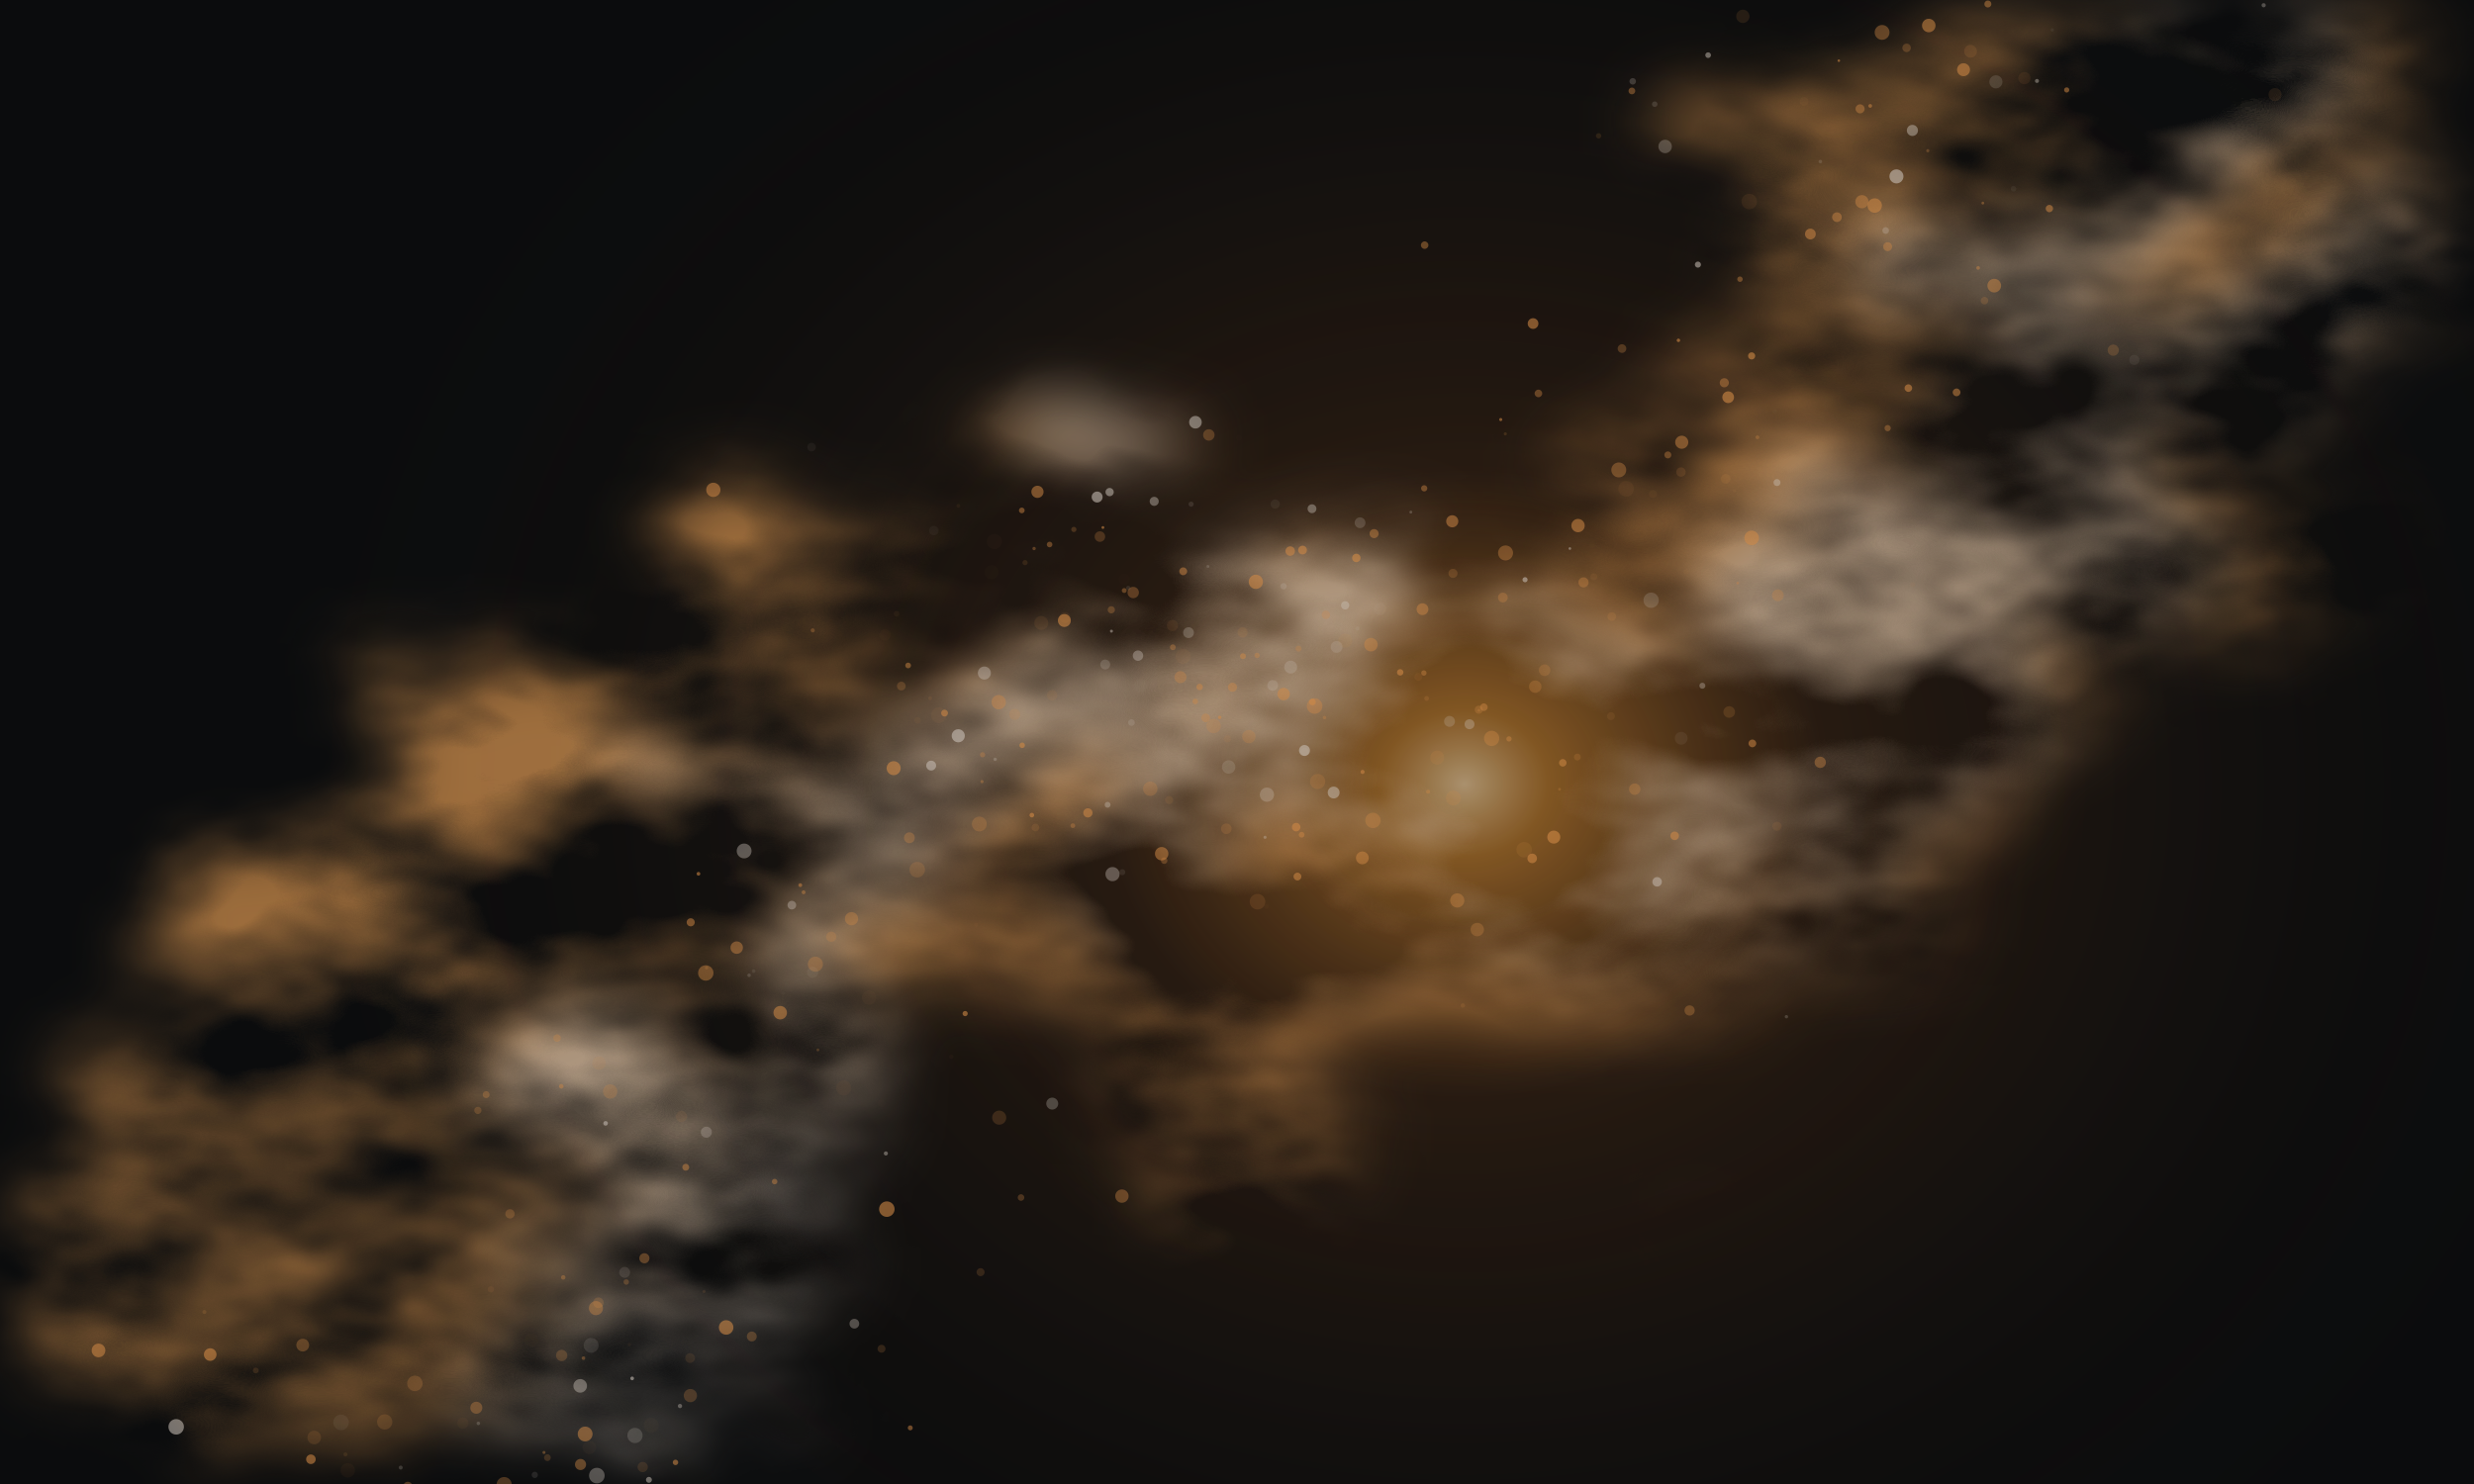
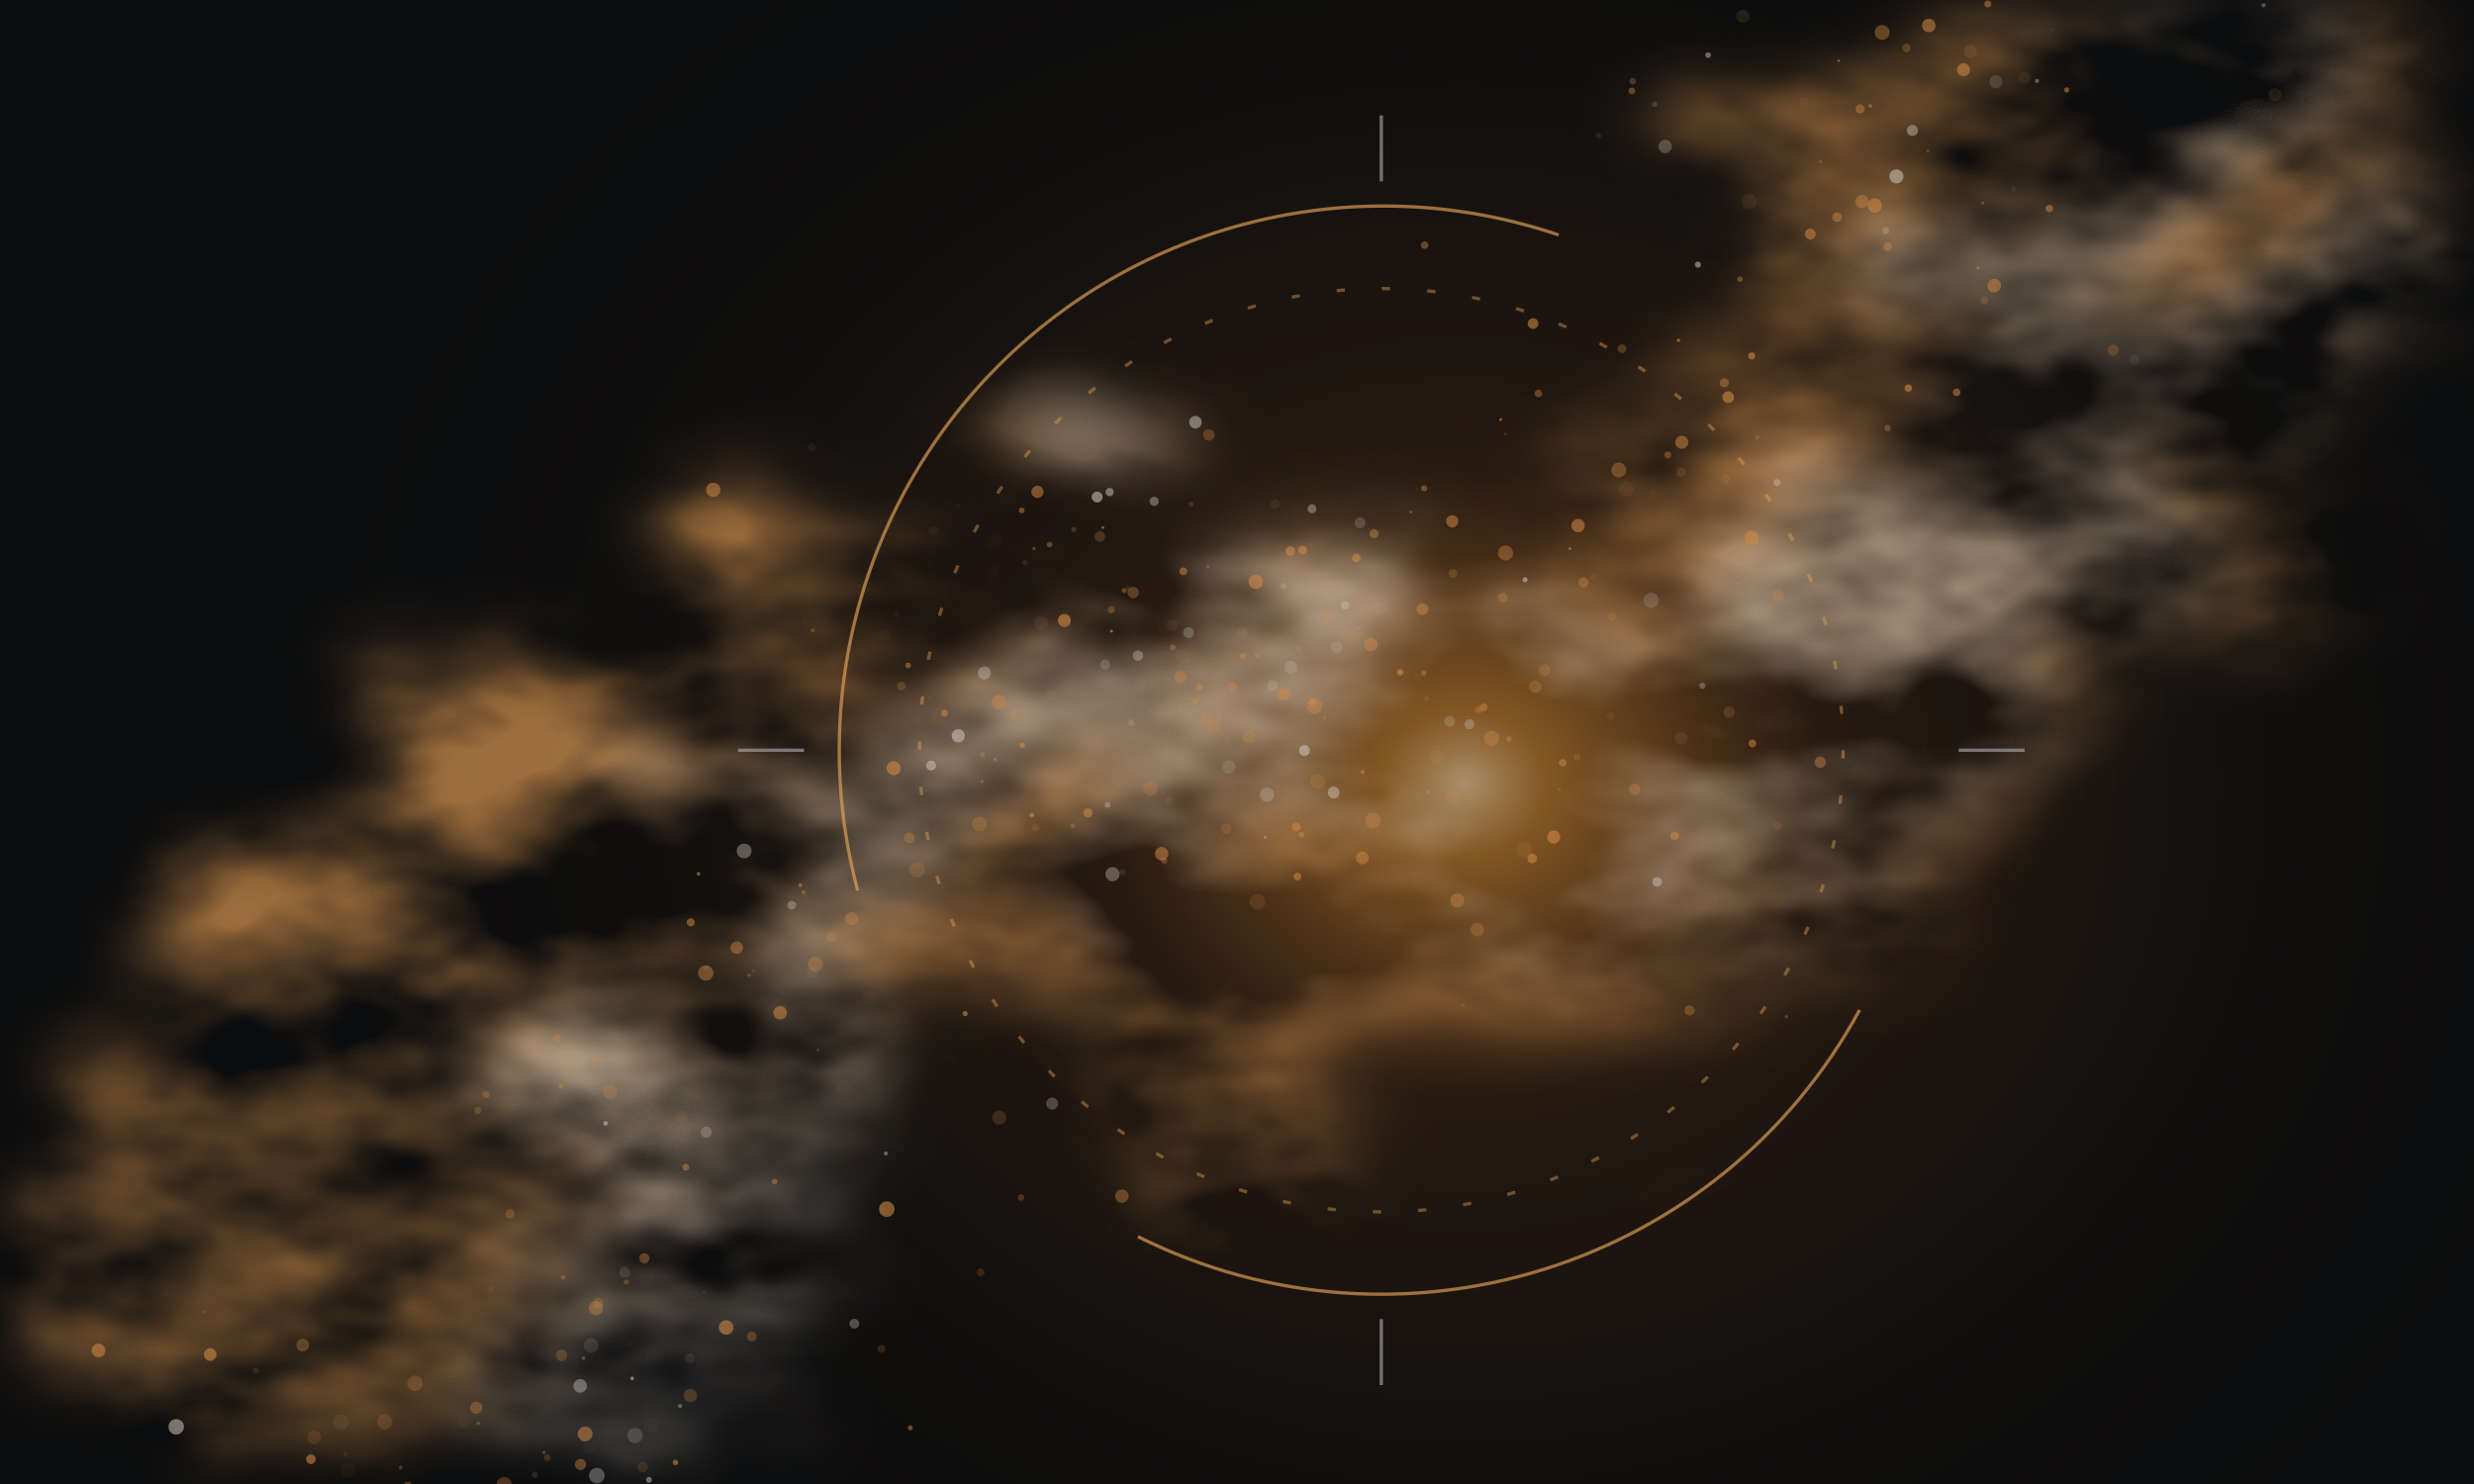
<svg xmlns="http://www.w3.org/2000/svg" width="600" height="360" viewBox="0 0 600 360">
  <defs>
    <radialGradient id="glow">
      <stop stop-color="#ffd8a0" />
      <stop offset=".07" stop-color="#ee9a37" stop-opacity=".8" />
      <stop offset=".3" stop-color="#b86525" stop-opacity=".25" />
      <stop offset="1" stop-color="#0b0c0d" stop-opacity="0" />
    </radialGradient>
    <linearGradient id="fade">
      <stop stop-color="#0b0c0d" />
      <stop offset=".27" stop-color="#0b0c0d" stop-opacity=".98" />
      <stop offset=".55" stop-color="#0b0c0d" stop-opacity=".22" />
      <stop offset="1" stop-color="#0b0c0d" stop-opacity="0" />
    </linearGradient>
    <linearGradient id="bottom" x2="0" y2="1">
      <stop offset=".6" stop-color="#0b0c0d" stop-opacity="0" />
      <stop offset="1" stop-color="#0b0c0d" />
    </linearGradient>
    <filter id="mist" x="-40%" y="-30%" width="180%" height="160%" color-interpolation-filters="sRGB">
      <feTurbulence type="fractalNoise" baseFrequency=".015 .025" numOctaves="4" seed="12" result="noise" />
      <feDisplacementMap in="SourceGraphic" in2="noise" scale="145" xChannelSelector="R" yChannelSelector="G" result="shape" />
      <feGaussianBlur in="shape" stdDeviation="8" result="softShape" />
      <feColorMatrix in="noise" type="matrix" values="0 0 0 0 1 0 0 0 0 1 0 0 0 0 1 1.3 1.3 1.3 0 -1.55" result="texture" />
      <feComposite in="softShape" in2="texture" operator="in" />
    </filter>
    <filter id="soft">
      <feGaussianBlur stdDeviation="22" />
    </filter>
    <filter id="grain">
      <feTurbulence type="fractalNoise" baseFrequency=".7" numOctaves="3" stitchTiles="stitch" />
      <feColorMatrix type="saturate" values="0" />
      <feComponentTransfer>
        <feFuncA type="linear" slope=".07" />
      </feComponentTransfer>
    </filter>
  </defs>
  <rect width="100%" height="100%" fill="#0b0c0d" />
  <ellipse cx="355" cy="190" rx="290" ry="250" fill="url(#glow)" opacity=".65" />
  <g filter="url(#mist)">
    <path d="M60 400Q100 160 280 200T540 -50" fill="none" stroke="#c08447" stroke-width="130" opacity="0.8" />
    <path d="M140 420Q180 110 330 180T550 -40" fill="none" stroke="#b2a79b" stroke-width="65" opacity="0.7" />
  </g>
  <circle cx="171.3" cy="274.66" r="1.34" fill="#cac1b8" opacity="0.27" />
  <circle cx="387.69" cy="32.95" r="0.65" fill="#cf8845" opacity="0.14" />
  <circle cx="490.97" cy="18.95" r="1.48" fill="#cf8845" opacity="0.09" />
  <circle cx="278.97" cy="191.34" r="1.75" fill="#cf8845" opacity="0.26" />
  <circle cx="288.24" cy="153.47" r="1.31" fill="#cac1b8" opacity="0.28" />
  <circle cx="255.15" cy="168.67" r="1.26" fill="#cf8845" opacity="0.09" />
  <circle cx="110.34" cy="364.3" r="1.63" fill="#cf8845" opacity="0.29" />
  <circle cx="171.36" cy="234.78" r="0.41" fill="#cf8845" opacity="0.21" />
  <circle cx="555.9" cy="-52.82" r="1.28" fill="#cac1b8" opacity="0.31" />
  <circle cx="295.8" cy="174.03" r="0.41" fill="#cf8845" opacity="0.57" />
  <circle cx="456.45" cy="7.86" r="1.8" fill="#cf8845" opacity="0.41" />
  <circle cx="178.67" cy="229.88" r="1.51" fill="#cf8845" opacity="0.46" />
  <circle cx="497.72" cy="7.27" r="0.41" fill="#cac1b8" opacity="0.07" />
  <circle cx="454.66" cy="49.86" r="1.75" fill="#cf8845" opacity="0.54" />
  <circle cx="183.52" cy="369.51" r="1.04" fill="#cf8845" opacity="0.39" />
  <circle cx="135.1" cy="403.42" r="0.84" fill="#cf8845" opacity="0.39" />
  <circle cx="153.31" cy="334.38" r="0.45" fill="#cac1b8" opacity="0.57" />
  <circle cx="575.21" cy="-42.31" r="0.69" fill="#cf8845" opacity="0.38" />
  <circle cx="225.58" cy="169.38" r="0.47" fill="#cf8845" opacity="0.1" />
  <circle cx="345.51" cy="59.47" r="0.91" fill="#cf8845" opacity="0.44" />
  <circle cx="306.8" cy="203.12" r="0.38" fill="#cac1b8" opacity="0.34" />
  <circle cx="151.88" cy="311" r="0.67" fill="#cf8845" opacity="0.28" />
  <circle cx="437.37" cy="-20.07" r="0.48" fill="#cf8845" opacity="0.37" />
  <circle cx="83.78" cy="352.83" r="0.49" fill="#cf8845" opacity="0.12" />
  <circle cx="279.92" cy="121.62" r="1.1" fill="#cac1b8" opacity="0.42" />
  <circle cx="218.59" cy="166.43" r="1.06" fill="#cf8845" opacity="0.24" />
  <circle cx="373.1" cy="95.44" r="0.92" fill="#cf8845" opacity="0.41" />
  <circle cx="535.77" cy="-83.5" r="1.56" fill="#cf8845" opacity="0.06" />
  <circle cx="441.48" cy="39.2" r="0.43" fill="#cac1b8" opacity="0.17" />
  <circle cx="462.39" cy="11.61" r="1.03" fill="#cf8845" opacity="0.27" />
  <circle cx="463.84" cy="141.83" r="0.62" fill="#cf8845" opacity="0.05" />
  <circle cx="281.73" cy="207.1" r="1.63" fill="#cf8845" opacity="0.52" />
  <circle cx="268.62" cy="195.23" r="0.71" fill="#cac1b8" opacity="0.36" />
  <circle cx="395.77" cy="22.06" r="0.82" fill="#cf8845" opacity="0.42" />
  <circle cx="512.84" cy="-56.37" r="0.73" fill="#cf8845" opacity="0.4" />
  <circle cx="371.8" cy="78.49" r="1.3" fill="#cf8845" opacity="0.58" />
  <circle cx="203.98" cy="368.22" r="0.71" fill="#cac1b8" opacity="0.58" />
  <circle cx="343.97" cy="164.2" r="0.95" fill="#cf8845" opacity="0.09" />
  <circle cx="407.86" cy="107.28" r="1.59" fill="#cf8845" opacity="0.49" />
  <circle cx="294.33" cy="176.13" r="1.74" fill="#cf8845" opacity="0.23" />
  <circle cx="34.02" cy="377.21" r="1.83" fill="#cac1b8" opacity="0.56" />
  <circle cx="314.66" cy="212.64" r="0.95" fill="#cf8845" opacity="0.54" />
  <circle cx="571.89" cy="-81.06" r="1.05" fill="#cf8845" opacity="0.33" />
  <circle cx="497.02" cy="50.59" r="0.89" fill="#cf8845" opacity="0.52" />
  <circle cx="272.19" cy="211.58" r="0.73" fill="#cac1b8" opacity="0.11" />
  <circle cx="75.4" cy="354" r="1.16" fill="#cf8845" opacity="0.57" />
  <circle cx="467.77" cy="6.19" r="1.64" fill="#cf8845" opacity="0.54" />
  <circle cx="173" cy="118.83" r="1.73" fill="#cf8845" opacity="0.53" />
  <circle cx="214.84" cy="279.81" r="0.5" fill="#cac1b8" opacity="0.43" />
  <circle cx="363.96" cy="101.78" r="0.38" fill="#cf8845" opacity="0.56" />
  <circle cx="304.57" cy="141.14" r="1.73" fill="#cf8845" opacity="0.58" />
  <circle cx="131.93" cy="352.35" r="0.37" fill="#cf8845" opacity="0.39" />
  <circle cx="181.67" cy="236.59" r="0.43" fill="#cac1b8" opacity="0.19" />
  <circle cx="222.55" cy="174.76" r="0.79" fill="#cf8845" opacity="0.06" />
  <circle cx="65.94" cy="416.96" r="1.83" fill="#cf8845" opacity="0.59" />
  <circle cx="358.64" cy="172.16" r="0.99" fill="#cf8845" opacity="0.27" />
  <circle cx="463.8" cy="31.64" r="1.35" fill="#cac1b8" opacity="0.46" />
  <circle cx="115.89" cy="269.37" r="0.88" fill="#cf8845" opacity="0.25" />
  <circle cx="230.71" cy="256.36" r="0.51" fill="#cf8845" opacity="0.04" />
  <circle cx="348.56" cy="182.24" r="1.77" fill="#cf8845" opacity="0.01" />
  <circle cx="144.75" cy="357.96" r="1.89" fill="#cac1b8" opacity="0.37" />
  <circle cx="484.63" cy="-5.82" r="0.55" fill="#cf8845" opacity="0.3" />
  <circle cx="136.6" cy="309.88" r="0.54" fill="#cf8845" opacity="0.37" />
  <circle cx="315.9" cy="133.44" r="1.06" fill="#cf8845" opacity="0.58" />
  <circle cx="129.53" cy="366.68" r="1.31" fill="#cac1b8" opacity="0.06" />
  <circle cx="160.17" cy="365.82" r="0.84" fill="#cf8845" opacity="0.46" />
  <circle cx="242.21" cy="170.34" r="1.74" fill="#cf8845" opacity="0.4" />
  <circle cx="321.56" cy="149.16" r="1.03" fill="#cf8845" opacity="0.26" />
  <circle cx="326.23" cy="146.85" r="1" fill="#cac1b8" opacity="0.41" />
  <circle cx="358.66" cy="172.3" r="0.32" fill="#cf8845" opacity="0.28" />
  <circle cx="330.4" cy="208.11" r="1.55" fill="#cf8845" opacity="0.49" />
  <circle cx="146.29" cy="395.95" r="1.77" fill="#cf8845" opacity="0.06" />
  <circle cx="157.38" cy="358.99" r="0.72" fill="#cac1b8" opacity="0.5" />
  <circle cx="23.89" cy="327.6" r="1.66" fill="#cf8845" opacity="0.56" />
  <circle cx="220.55" cy="203.23" r="1.31" fill="#cf8845" opacity="0.33" />
  <circle cx="400.89" cy="119.82" r="0.97" fill="#cf8845" opacity="0.06" />
  <circle cx="238.73" cy="163.27" r="1.58" fill="#cac1b8" opacity="0.4" />
  <circle cx="396.63" cy="123.1" r="1.37" fill="#cf8845" opacity="0.01" />
  <circle cx="119.04" cy="312.78" r="0.77" fill="#cf8845" opacity="0.1" />
  <circle cx="326.24" cy="155.43" r="1.71" fill="#cf8845" opacity="0.08" />
  <circle cx="395.97" cy="19.73" r="0.79" fill="#cac1b8" opacity="0.23" />
  <circle cx="247.62" cy="290.51" r="0.8" fill="#cf8845" opacity="0.29" />
  <circle cx="205.37" cy="204.7" r="0.32" fill="#cf8845" opacity="0.01" />
  <circle cx="156.28" cy="305.24" r="1.23" fill="#cf8845" opacity="0.38" />
  <circle cx="307.26" cy="192.78" r="1.73" fill="#cac1b8" opacity="0.29" />
  <circle cx="533.09" cy="-69.96" r="1.65" fill="#cf8845" opacity="0.45" />
  <circle cx="197.75" cy="233.9" r="1.83" fill="#cf8845" opacity="0.32" />
  <circle cx="258.26" cy="149.79" r="1.33" fill="#cf8845" opacity="0.09" />
  <circle cx="112.8" cy="408.87" r="0.62" fill="#cac1b8" opacity="0.57" />
  <circle cx="361.76" cy="179.12" r="1.85" fill="#cf8845" opacity="0.38" />
  <circle cx="155.51" cy="360.76" r="0.88" fill="#cf8845" opacity="0.05" />
  <circle cx="300.48" cy="106.2" r="0.72" fill="#cf8845" opacity="0.01" />
  <circle cx="502.51" cy="-71.23" r="1.62" fill="#cac1b8" opacity="0.13" />
  <circle cx="521.61" cy="-8.82" r="1.86" fill="#cf8845" opacity="0.01" />
  <circle cx="419.37" cy="172.72" r="1.41" fill="#cf8845" opacity="0.18" />
  <circle cx="358.27" cy="225.5" r="1.63" fill="#cf8845" opacity="0.3" />
  <circle cx="55.81" cy="380.93" r="0.55" fill="#cac1b8" opacity="0.47" />
  <circle cx="282.34" cy="208.78" r="0.79" fill="#cf8845" opacity="0.32" />
  <circle cx="476.2" cy="16.91" r="1.57" fill="#cf8845" opacity="0.55" />
  <circle cx="460.27" cy="-8.67" r="1.14" fill="#cf8845" opacity="0.15" />
  <circle cx="140.71" cy="336.19" r="1.65" fill="#cac1b8" opacity="0.43" />
  <circle cx="246.09" cy="173.3" r="1.35" fill="#cf8845" opacity="0.17" />
  <circle cx="394.36" cy="118.59" r="1.89" fill="#cf8845" opacity="0.07" />
  <circle cx="344.98" cy="147.78" r="1.43" fill="#cf8845" opacity="0.46" />
  <circle cx="334.66" cy="147.7" r="1.51" fill="#cac1b8" opacity="0.05" />
  <circle cx="76.21" cy="348.72" r="1.65" fill="#cf8845" opacity="0.15" />
  <circle cx="528.5" cy="-47.81" r="0.59" fill="#cf8845" opacity="0.37" />
  <circle cx="94.83" cy="390.81" r="0.38" fill="#cf8845" opacity="0.59" />
  <circle cx="433.25" cy="246.64" r="0.41" fill="#cac1b8" opacity="0.23" />
  <circle cx="453.57" cy="25.69" r="0.46" fill="#cf8845" opacity="0.49" />
  <circle cx="483.65" cy="69.29" r="1.66" fill="#cf8845" opacity="0.47" />
  <circle cx="528.99" cy="-17.18" r="1.49" fill="#cf8845" opacity="0" />
  <circle cx="180.47" cy="206.43" r="1.8" fill="#cac1b8" opacity="0.4" />
  <circle cx="328.94" cy="135.35" r="1.02" fill="#cf8845" opacity="0.6" />
  <circle cx="229.08" cy="172.99" r="0.83" fill="#cf8845" opacity="0.56" />
  <circle cx="332.97" cy="199.02" r="1.86" fill="#cf8845" opacity="0.35" />
  <circle cx="441.85" cy="-6.09" r="0.94" fill="#cac1b8" opacity="0.24" />
  <circle cx="128.9" cy="325.13" r="1.65" fill="#cf8845" opacity="0.02" />
  <circle cx="419.12" cy="96.36" r="1.42" fill="#cf8845" opacity="0.6" />
  <circle cx="533.23" cy="-81.58" r="1.71" fill="#cf8845" opacity="0.18" />
  <circle cx="143.36" cy="326.37" r="1.81" fill="#cac1b8" opacity="0.13" />
  <circle cx="212.74" cy="223.19" r="1.3" fill="#cf8845" opacity="0" />
  <circle cx="304.97" cy="218.74" r="1.89" fill="#cf8845" opacity="0.15" />
  <circle cx="455.02" cy="-35.37" r="1.8" fill="#cf8845" opacity="0.45" />
  <circle cx="269.81" cy="212.05" r="1.72" fill="#cac1b8" opacity="0.38" />
  <circle cx="348.55" cy="183.78" r="1.69" fill="#cf8845" opacity="0.16" />
  <circle cx="480.88" cy="49.26" r="0.34" fill="#cf8845" opacity="0.39" />
  <circle cx="314.92" cy="157.35" r="0.73" fill="#cf8845" opacity="0.28" />
  <circle cx="401.31" cy="25.27" r="0.67" fill="#cac1b8" opacity="0.17" />
  <circle cx="498.22" cy="-52.83" r="0.8" fill="#cf8845" opacity="0.53" />
  <circle cx="546.27" cy="-34.93" r="1.55" fill="#cf8845" opacity="0.25" />
  <circle cx="318.29" cy="170.3" r="0.81" fill="#cf8845" opacity="0.59" />
  <circle cx="289.92" cy="102.43" r="1.53" fill="#cac1b8" opacity="0.52" />
  <circle cx="502.93" cy="-43.15" r="1.57" fill="#cf8845" opacity="0.04" />
  <circle cx="408.96" cy="138.7" r="0.64" fill="#cf8845" opacity="0.06" />
  <circle cx="408.72" cy="-7.98" r="0.5" fill="#cf8845" opacity="0.55" />
  <circle cx="530.78" cy="-38.73" r="0.84" fill="#cac1b8" opacity="0.17" />
  <circle cx="131.07" cy="381.09" r="1.1" fill="#cf8845" opacity="0.15" />
  <circle cx="386.53" cy="139.92" r="0.84" fill="#cf8845" opacity="0.1" />
  <circle cx="442.27" cy="-17.81" r="1.83" fill="#cf8845" opacity="0.07" />
  <circle cx="197.09" cy="235.86" r="1.35" fill="#cac1b8" opacity="0.07" />
  <circle cx="266.75" cy="130.17" r="1.28" fill="#cf8845" opacity="0.26" />
  <circle cx="263.84" cy="197.19" r="1.12" fill="#cf8845" opacity="0.55" />
  <circle cx="213.82" cy="267.63" r="0.97" fill="#cf8845" opacity="0.01" />
  <circle cx="292.95" cy="137.42" r="0.36" fill="#cac1b8" opacity="0.21" />
  <circle cx="61.27" cy="375.45" r="0.34" fill="#cf8845" opacity="0.47" />
  <circle cx="198.36" cy="254.69" r="0.34" fill="#cf8845" opacity="0.25" />
  <circle cx="222.45" cy="210.97" r="1.89" fill="#cf8845" opacity="0.21" />
  <circle cx="288.87" cy="122.3" r="0.62" fill="#cac1b8" opacity="0.14" />
  <circle cx="269.51" cy="147.93" r="0.88" fill="#cf8845" opacity="0.3" />
  <circle cx="424.99" cy="180.34" r="0.94" fill="#cf8845" opacity="0.53" />
  <circle cx="84.48" cy="388.48" r="1.26" fill="#cf8845" opacity="0.37" />
  <circle cx="329.22" cy="152.44" r="0.49" fill="#cac1b8" opacity="0.11" />
  <circle cx="386.23" cy="132.19" r="0.79" fill="#cf8845" opacity="0.02" />
  <circle cx="135.11" cy="251.83" r="0.91" fill="#cf8845" opacity="0.31" />
  <circle cx="115.52" cy="341.5" r="1.46" fill="#cf8845" opacity="0.36" />
  <circle cx="403.83" cy="35.53" r="1.63" fill="#cac1b8" opacity="0.29" />
  <circle cx="382.71" cy="127.5" r="1.62" fill="#cf8845" opacity="0.55" />
  <circle cx="462.82" cy="94.15" r="0.92" fill="#cf8845" opacity="0.56" />
  <circle cx="144.53" cy="317.33" r="1.71" fill="#cf8845" opacity="0.41" />
  <circle cx="407.73" cy="179.09" r="1.55" fill="#cac1b8" opacity="0.08" />
  <circle cx="547.42" cy="-49.35" r="1.23" fill="#cf8845" opacity="0.09" />
  <circle cx="481.28" cy="72.93" r="0.92" fill="#cf8845" opacity="0.21" />
  <circle cx="145.12" cy="316.03" r="1.28" fill="#cf8845" opacity="0.23" />
  <circle cx="226.47" cy="128.71" r="1.15" fill="#cac1b8" opacity="0.05" />
  <circle cx="457.8" cy="59.84" r="1.08" fill="#cf8845" opacity="0.42" />
  <circle cx="176.11" cy="322.02" r="1.76" fill="#cf8845" opacity="0.58" />
  <circle cx="227.67" cy="173.48" r="1.88" fill="#cf8845" opacity="0.07" />
  <circle cx="369.86" cy="140.63" r="0.62" fill="#cac1b8" opacity="0.56" />
  <circle cx="167.51" cy="223.74" r="0.98" fill="#cf8845" opacity="0.51" />
  <circle cx="141.5" cy="329.47" r="0.44" fill="#cf8845" opacity="0.36" />
  <circle cx="213.79" cy="327.19" r="0.96" fill="#cf8845" opacity="0.19" />
  <circle cx="411.78" cy="64.19" r="0.74" fill="#cac1b8" opacity="0.55" />
  <circle cx="122.27" cy="360.15" r="1.84" fill="#cf8845" opacity="0.33" />
  <circle cx="382.54" cy="183.65" r="0.83" fill="#cf8845" opacity="0.21" />
  <circle cx="258.13" cy="150.53" r="1.57" fill="#cf8845" opacity="0.59" />
  <circle cx="232.4" cy="178.49" r="1.59" fill="#cac1b8" opacity="0.58" />
  <circle cx="236.8" cy="215.11" r="0.53" fill="#cf8845" opacity="0" />
  <circle cx="100.4" cy="375.71" r="1.89" fill="#cf8845" opacity="0.15" />
  <circle cx="286.28" cy="164.26" r="1.46" fill="#cf8845" opacity="0.35" />
  <circle cx="273.64" cy="142.64" r="0.54" fill="#cac1b8" opacity="0.12" />
  <circle cx="135.79" cy="384.13" r="1.63" fill="#cf8845" opacity="0.42" />
  <circle cx="274.83" cy="143.74" r="1.38" fill="#cf8845" opacity="0.34" />
  <circle cx="498.91" cy="-54.65" r="0.87" fill="#cf8845" opacity="0.17" />
  <circle cx="593.51" cy="-22.96" r="1.1" fill="#cac1b8" opacity="0.12" />
  <circle cx="430.97" cy="200.44" r="1.1" fill="#cf8845" opacity="0.11" />
  <circle cx="424.81" cy="86.34" r="0.87" fill="#cf8845" opacity="0.6" />
  <circle cx="364.48" cy="144.95" r="1.18" fill="#cf8845" opacity="0.32" />
  <circle cx="313.02" cy="161.83" r="1.56" fill="#cac1b8" opacity="0.24" />
  <circle cx="304.88" cy="158.99" r="0.64" fill="#cf8845" opacity="0.37" />
  <circle cx="359.87" cy="171.56" r="0.92" fill="#cf8845" opacity="0.45" />
  <circle cx="451.56" cy="48.93" r="1.6" fill="#cf8845" opacity="0.45" />
  <circle cx="297.98" cy="186.06" r="1.63" fill="#cac1b8" opacity="0.18" />
  <circle cx="321.22" cy="174.08" r="0.42" fill="#cf8845" opacity="0.32" />
  <circle cx="479.74" cy="64.99" r="0.45" fill="#cf8845" opacity="0.44" />
  <circle cx="165.26" cy="270.83" r="1.36" fill="#cf8845" opacity="0.09" />
  <circle cx="430.43" cy="99.85" r="0.54" fill="#cac1b8" opacity="0.02" />
  <circle cx="445.5" cy="52.68" r="1.17" fill="#cf8845" opacity="0.45" />
  <circle cx="250.79" cy="133.07" r="0.41" fill="#cf8845" opacity="0.36" />
  <circle cx="93.3" cy="344.94" r="1.85" fill="#cf8845" opacity="0.19" />
  <circle cx="526.32" cy="-72.22" r="0.36" fill="#cac1b8" opacity="0.32" />
  <circle cx="170.74" cy="313.3" r="0.37" fill="#cf8845" opacity="0.12" />
  <circle cx="286.91" cy="159.2" r="1.83" fill="#cf8845" opacity="0.07" />
  <circle cx="372.33" cy="166.57" r="1.51" fill="#cf8845" opacity="0.28" />
  <circle cx="536.53" cy="-27.18" r="1.84" fill="#cac1b8" opacity="0.33" />
  <circle cx="318.82" cy="171.27" r="1.89" fill="#cf8845" opacity="0.4" />
  <circle cx="407.67" cy="114.51" r="1.14" fill="#cf8845" opacity="0.16" />
  <circle cx="369.65" cy="206.13" r="1.88" fill="#cf8845" opacity="0.14" />
  <circle cx="241.34" cy="184.2" r="0.41" fill="#cac1b8" opacity="0.28" />
  <circle cx="124.09" cy="384.9" r="1.47" fill="#cf8845" opacity="0.42" />
  <circle cx="384.04" cy="141.28" r="1.23" fill="#cf8845" opacity="0.37" />
  <circle cx="254.55" cy="132.09" r="0.68" fill="#cf8845" opacity="0.42" />
  <circle cx="459.93" cy="42.79" r="1.7" fill="#cac1b8" opacity="0.58" />
  <circle cx="100.62" cy="335.59" r="1.88" fill="#cf8845" opacity="0.24" />
  <circle cx="557.66" cy="-79.07" r="1.17" fill="#cf8845" opacity="0.26" />
  <circle cx="407.06" cy="82.56" r="0.42" fill="#cf8845" opacity="0.59" />
  <circle cx="342.16" cy="124.23" r="0.35" fill="#cac1b8" opacity="0.25" />
  <circle cx="166.31" cy="283.16" r="0.84" fill="#cf8845" opacity="0.47" />
  <circle cx="376.83" cy="203.07" r="1.58" fill="#cf8845" opacity="0.59" />
  <circle cx="424.81" cy="130.49" r="1.77" fill="#cf8845" opacity="0.55" />
  <circle cx="492.18" cy="-56.63" r="0.91" fill="#cac1b8" opacity="0.43" />
  <circle cx="142.92" cy="351.13" r="1.62" fill="#cf8845" opacity="0.04" />
  <circle cx="409.77" cy="245.13" r="1.24" fill="#cf8845" opacity="0.33" />
  <circle cx="232.41" cy="122.71" r="0.45" fill="#cf8845" opacity="0.07" />
  <circle cx="255.19" cy="267.72" r="1.45" fill="#cac1b8" opacity="0.3" />
  <circle cx="49.57" cy="318.27" r="0.49" fill="#cf8845" opacity="0.18" />
  <circle cx="298.9" cy="166.72" r="1.1" fill="#cf8845" opacity="0.41" />
  <circle cx="333.25" cy="129.45" r="1.1" fill="#cf8845" opacity="0.44" />
  <circle cx="548.99" cy="1.27" r="0.51" fill="#cac1b8" opacity="0.34" />
  <circle cx="80.94" cy="371.59" r="0.58" fill="#cf8845" opacity="0.2" />
  <circle cx="511.83" cy="-16.52" r="1.03" fill="#cf8845" opacity="0.29" />
  <circle cx="508.25" cy="-19.49" r="0.86" fill="#cf8845" opacity="0.4" />
  <circle cx="401.89" cy="213.92" r="1.15" fill="#cac1b8" opacity="0.48" />
  <circle cx="241.15" cy="131.38" r="1.83" fill="#cf8845" opacity="0.03" />
  <circle cx="352.48" cy="193.58" r="1.8" fill="#cf8845" opacity="0.17" />
  <circle cx="240.47" cy="138.8" r="1.68" fill="#cf8845" opacity="0.02" />
  <circle cx="488.33" cy="45.78" r="0.67" fill="#cac1b8" opacity="0.07" />
  <circle cx="155.87" cy="355.88" r="1.24" fill="#cf8845" opacity="0.15" />
  <circle cx="63.44" cy="411.34" r="0.42" fill="#cf8845" opacity="0.11" />
  <circle cx="220.76" cy="346.38" r="0.6" fill="#cf8845" opacity="0.5" />
  <circle cx="351.54" cy="175" r="1.32" fill="#cac1b8" opacity="0.23" />
  <circle cx="220.05" cy="373.15" r="1.13" fill="#cf8845" opacity="0.48" />
  <circle cx="426.22" cy="106.09" r="0.46" fill="#cf8845" opacity="0.31" />
  <circle cx="457.8" cy="103.86" r="0.76" fill="#cf8845" opacity="0.39" />
  <circle cx="457.32" cy="55.92" r="0.81" fill="#cac1b8" opacity="0.27" />
  <circle cx="136.22" cy="328.82" r="1.37" fill="#cf8845" opacity="0.24" />
  <circle cx="472.54" cy="-9.46" r="1.8" fill="#cf8845" opacity="0.34" />
  <circle cx="252.53" cy="151.13" r="1.69" fill="#cf8845" opacity="0.1" />
  <circle cx="414.26" cy="13.38" r="0.69" fill="#cac1b8" opacity="0.49" />
  <circle cx="418.18" cy="92.85" r="1.11" fill="#cf8845" opacity="0.42" />
  <circle cx="476.6" cy="-90.33" r="0.55" fill="#cf8845" opacity="0.27" />
  <circle cx="393.37" cy="84.56" r="1.05" fill="#cf8845" opacity="0.3" />
  <circle cx="177.04" cy="415.04" r="1.1" fill="#cac1b8" opacity="0.55" />
  <circle cx="396.46" cy="191.44" r="1.38" fill="#cf8845" opacity="0.31" />
  <circle cx="236.71" cy="224.33" r="0.46" fill="#cf8845" opacity="0.05" />
  <circle cx="141.91" cy="347.87" r="1.8" fill="#cf8845" opacity="0.52" />
  <circle cx="269.11" cy="119.37" r="1" fill="#cac1b8" opacity="0.52" />
  <circle cx="512.74" cy="-35.17" r="0.66" fill="#cf8845" opacity="0.31" />
  <circle cx="390.89" cy="149.56" r="1.05" fill="#cf8845" opacity="0.17" />
  <circle cx="420.63" cy="118.99" r="0.42" fill="#cf8845" opacity="0.06" />
  <circle cx="324.16" cy="156.94" r="1.43" fill="#cac1b8" opacity="0.19" />
  <circle cx="247.9" cy="180.8" r="0.67" fill="#cf8845" opacity="0.6" />
  <circle cx="214.65" cy="154.01" r="1.41" fill="#cf8845" opacity="0.03" />
  <circle cx="297.41" cy="201.04" r="1.28" fill="#cf8845" opacity="0.2" />
  <circle cx="323.44" cy="192.26" r="1.44" fill="#cac1b8" opacity="0.49" />
  <circle cx="302.88" cy="178.68" r="1.62" fill="#cf8845" opacity="0.25" />
  <circle cx="490.69" cy="-1.81" r="1.44" fill="#cf8845" opacity="0.35" />
  <circle cx="100.07" cy="378.08" r="1.16" fill="#cf8845" opacity="0.32" />
  <circle cx="316.41" cy="182.36" r="0.98" fill="#cac1b8" opacity="0.1" />
  <circle cx="421.98" cy="67.73" r="0.66" fill="#cf8845" opacity="0.42" />
  <circle cx="274.2" cy="156.31" r="0.8" fill="#cf8845" opacity="0.01" />
  <circle cx="332.48" cy="156.39" r="1.64" fill="#cf8845" opacity="0.43" />
  <circle cx="129.7" cy="357.79" r="0.76" fill="#cac1b8" opacity="0.13" />
  <circle cx="201.59" cy="227.24" r="1.24" fill="#cf8845" opacity="0.24" />
  <circle cx="237.51" cy="199.9" r="1.8" fill="#cf8845" opacity="0.27" />
  <circle cx="551.75" cy="22.95" r="1.59" fill="#cf8845" opacity="0.11" />
  <circle cx="133.59" cy="391.8" r="1.37" fill="#cac1b8" opacity="0.19" />
  <circle cx="251.61" cy="119.31" r="1.48" fill="#cf8845" opacity="0.52" />
  <circle cx="439.06" cy="56.77" r="1.31" fill="#cf8845" opacity="0.53" />
  <circle cx="339.58" cy="163.1" r="0.78" fill="#cf8845" opacity="0.58" />
  <circle cx="42.73" cy="346.13" r="1.88" fill="#cac1b8" opacity="0.56" />
  <circle cx="499.42" cy="-45.66" r="0.79" fill="#cf8845" opacity="0.41" />
  <circle cx="251.12" cy="200.74" r="0.93" fill="#cf8845" opacity="0.16" />
  <circle cx="443.92" cy="-17.37" r="1.78" fill="#cf8845" opacity="0.36" />
  <circle cx="484.05" cy="19.85" r="1.59" fill="#cac1b8" opacity="0.17" />
  <circle cx="406.14" cy="202.76" r="1.04" fill="#cf8845" opacity="0.56" />
  <circle cx="431.17" cy="144.41" r="1.43" fill="#cf8845" opacity="0.28" />
  <circle cx="85.41" cy="385.98" r="0.65" fill="#cf8845" opacity="0.41" />
  <circle cx="447.99" cy="-74.76" r="0.78" fill="#cac1b8" opacity="0.25" />
  <circle cx="182.33" cy="324.21" r="1.2" fill="#cf8845" opacity="0.3" />
  <circle cx="272.66" cy="140.5" r="1.36" fill="#cf8845" opacity="0.01" />
  <circle cx="204.62" cy="263.89" r="1.84" fill="#cf8845" opacity="0.05" />
  <circle cx="173.18" cy="396.91" r="0.83" fill="#cac1b8" opacity="0.08" />
  <circle cx="422.68" cy="3.96" r="1.61" fill="#cf8845" opacity="0.13" />
  <circle cx="129.37" cy="380" r="1.16" fill="#cf8845" opacity="0.1" />
  <circle cx="501.22" cy="21.82" r="0.63" fill="#cf8845" opacity="0.52" />
  <circle cx="528.75" cy="-55.89" r="0.38" fill="#cac1b8" opacity="0.12" />
  <circle cx="174.24" cy="381.52" r="1.1" fill="#cf8845" opacity="0.29" />
  <circle cx="283.55" cy="194.08" r="0.98" fill="#cf8845" opacity="0.12" />
  <circle cx="418.53" cy="116.17" r="1.18" fill="#cf8845" opacity="0.13" />
  <circle cx="151.5" cy="308.67" r="1.32" fill="#cac1b8" opacity="0.14" />
  <circle cx="312.9" cy="133.69" r="1.15" fill="#cf8845" opacity="0.56" />
  <circle cx="346.34" cy="192.05" r="0.49" fill="#cf8845" opacity="0.37" />
  <circle cx="145.27" cy="257.9" r="1.64" fill="#cf8845" opacity="0.11" />
  <circle cx="474.39" cy="-61.19" r="1.02" fill="#cac1b8" opacity="0.26" />
  <circle cx="484.74" cy="-28.88" r="1.08" fill="#cf8845" opacity="0.21" />
  <circle cx="365.13" cy="134.14" r="1.82" fill="#cf8845" opacity="0.4" />
  <circle cx="505.62" cy="-40.49" r="0.57" fill="#cf8845" opacity="0.55" />
  <circle cx="274.4" cy="175.29" r="0.81" fill="#cac1b8" opacity="0.19" />
  <circle cx="260.43" cy="128.44" r="0.64" fill="#cf8845" opacity="0.24" />
  <circle cx="485.78" cy="-43.96" r="1.83" fill="#cf8845" opacity="0.52" />
  <circle cx="315.68" cy="202.5" r="0.69" fill="#cf8845" opacity="0.45" />
  <circle cx="116.01" cy="345.29" r="0.43" fill="#cac1b8" opacity="0.23" />
  <circle cx="62.04" cy="332.46" r="0.7" fill="#cf8845" opacity="0.16" />
  <circle cx="237.81" cy="308.61" r="0.97" fill="#cf8845" opacity="0.19" />
  <circle cx="132.76" cy="353.61" r="0.82" fill="#cf8845" opacity="0.22" />
  <circle cx="164.91" cy="341.08" r="0.52" fill="#cac1b8" opacity="0.39" />
  <circle cx="289.88" cy="170.16" r="0.68" fill="#cf8845" opacity="0.41" />
  <circle cx="272.09" cy="290.16" r="1.62" fill="#cf8845" opacity="0.4" />
  <circle cx="365.07" cy="105.25" r="0.38" fill="#cf8845" opacity="0.18" />
  <circle cx="380.73" cy="133.07" r="0.32" fill="#cac1b8" opacity="0.47" />
  <circle cx="123.68" cy="294.46" r="1.13" fill="#cf8845" opacity="0.27" />
  <circle cx="140.79" cy="355.27" r="1.35" fill="#cf8845" opacity="0.43" />
  <circle cx="437.52" cy="24.59" r="1.06" fill="#cf8845" opacity="0.06" />
  <circle cx="82.71" cy="345.05" r="1.89" fill="#cac1b8" opacity="0.08" />
  <circle cx="482.1" cy="0.97" r="0.85" fill="#cf8845" opacity="0.47" />
  <circle cx="406.36" cy="-5.38" r="0.95" fill="#cf8845" opacity="0.15" />
  <circle cx="197.11" cy="152.92" r="0.5" fill="#cf8845" opacity="0.31" />
  <circle cx="493.28" cy="-42.27" r="0.35" fill="#cac1b8" opacity="0.18" />
  <circle cx="50.98" cy="328.6" r="1.53" fill="#cf8845" opacity="0.59" />
  <circle cx="330.45" cy="187.26" r="0.5" fill="#cf8845" opacity="0.53" />
  <circle cx="194.09" cy="214.73" r="0.46" fill="#cf8845" opacity="0.51" />
  <circle cx="400.43" cy="145.61" r="1.86" fill="#cac1b8" opacity="0.2" />
  <circle cx="163.82" cy="354.76" r="0.66" fill="#cf8845" opacity="0.55" />
  <circle cx="297.68" cy="179.22" r="0.89" fill="#cf8845" opacity="0.09" />
  <circle cx="311.31" cy="168.37" r="1.51" fill="#cf8845" opacity="0.52" />
  <circle cx="329.84" cy="126.81" r="1.31" fill="#cac1b8" opacity="0.21" />
  <circle cx="573.72" cy="-53.1" r="0.58" fill="#cf8845" opacity="0.06" />
  <circle cx="477.9" cy="12.44" r="1.55" fill="#cf8845" opacity="0.15" />
  <circle cx="215.08" cy="293.32" r="1.88" fill="#cf8845" opacity="0.59" />
  <circle cx="427.26" cy="-71.18" r="0.36" fill="#cac1b8" opacity="0.28" />
  <circle cx="365.96" cy="179.25" r="0.64" fill="#cf8845" opacity="0.43" />
  <circle cx="486.92" cy="-8.35" r="1.36" fill="#cf8845" opacity="0.09" />
  <circle cx="519.92" cy="-41.98" r="1.27" fill="#cf8845" opacity="0.4" />
  <circle cx="356.39" cy="175.69" r="1.21" fill="#cac1b8" opacity="0.33" />
  <circle cx="379.01" cy="185.05" r="0.91" fill="#cf8845" opacity="0.54" />
  <circle cx="541.6" cy="-6.96" r="0.94" fill="#cf8845" opacity="0.19" />
  <circle cx="284.35" cy="151.74" r="1.36" fill="#cf8845" opacity="0.09" />
  <circle cx="412.86" cy="166.35" r="0.73" fill="#cac1b8" opacity="0.35" />
  <circle cx="371.59" cy="208.23" r="1.16" fill="#cf8845" opacity="0.57" />
  <circle cx="460.17" cy="-31.19" r="1.04" fill="#cf8845" opacity="0.19" />
  <circle cx="210.77" cy="242.01" r="1.72" fill="#cf8845" opacity="0.04" />
  <circle cx="196.82" cy="108.46" r="1.04" fill="#cac1b8" opacity="0.06" />
  <circle cx="267.48" cy="127.97" r="0.34" fill="#cf8845" opacity="0.59" />
  <circle cx="238.3" cy="183.09" r="0.64" fill="#cf8845" opacity="0.33" />
  <circle cx="260.18" cy="200.3" r="0.58" fill="#cf8845" opacity="0.34" />
  <circle cx="276.55" cy="166.35" r="1.64" fill="#cac1b8" opacity="0.02" />
  <circle cx="421.43" cy="141.45" r="0.32" fill="#cf8845" opacity="0.34" />
  <circle cx="136.12" cy="263.53" r="0.55" fill="#cf8845" opacity="0.45" />
  <circle cx="286.96" cy="138.59" r="0.95" fill="#cf8845" opacity="0.5" />
  <circle cx="225.83" cy="185.72" r="1.2" fill="#cac1b8" opacity="0.54" />
  <circle cx="345.99" cy="169.42" r="0.58" fill="#cf8845" opacity="0.19" />
  <circle cx="390.7" cy="173.73" r="0.96" fill="#cf8845" opacity="0.11" />
  <circle cx="449.35" cy="-6.38" r="0.75" fill="#cf8845" opacity="0.53" />
  <circle cx="268.04" cy="161.2" r="1.2" fill="#cac1b8" opacity="0.21" />
  <circle cx="354.77" cy="243.91" r="0.53" fill="#cf8845" opacity="0.16" />
  <circle cx="284.43" cy="157.02" r="0.7" fill="#cf8845" opacity="0.36" />
  <circle cx="492.69" cy="-59.4" r="1.19" fill="#cf8845" opacity="0.17" />
  <circle cx="311.29" cy="142.21" r="0.77" fill="#cac1b8" opacity="0.19" />
  <circle cx="301.36" cy="153.42" r="1.24" fill="#cf8845" opacity="0.13" />
  <circle cx="217.43" cy="148.9" r="0.69" fill="#cf8845" opacity="0.06" />
  <circle cx="392.59" cy="114" r="1.81" fill="#cf8845" opacity="0.39" />
  <circle cx="517.62" cy="87.3" r="1.23" fill="#cac1b8" opacity="0.08" />
  <circle cx="189.22" cy="245.67" r="1.64" fill="#cf8845" opacity="0.54" />
  <circle cx="463.07" cy="-78.4" r="1.52" fill="#cf8845" opacity="0.17" />
  <circle cx="272.65" cy="143.25" r="0.59" fill="#cf8845" opacity="0.39" />
  <circle cx="266.08" cy="120.57" r="1.33" fill="#cac1b8" opacity="0.58" />
  <circle cx="145.74" cy="404.28" r="0.5" fill="#cf8845" opacity="0.06" />
  <circle cx="115.76" cy="411.05" r="0.76" fill="#cf8845" opacity="0.17" />
  <circle cx="345.4" cy="118.46" r="0.76" fill="#cf8845" opacity="0.43" />
  <circle cx="192.04" cy="219.58" r="1.05" fill="#cac1b8" opacity="0.38" />
  <circle cx="194.89" cy="216.46" r="0.47" fill="#cf8845" opacity="0.43" />
  <circle cx="117.91" cy="265.55" r="0.84" fill="#cf8845" opacity="0.31" />
  <circle cx="292.41" cy="174.15" r="1.05" fill="#cf8845" opacity="0.35" />
  <circle cx="318.19" cy="123.41" r="1.07" fill="#cac1b8" opacity="0.41" />
  <circle cx="250.25" cy="197.74" r="0.57" fill="#cf8845" opacity="0.59" />
  <circle cx="112.26" cy="345.22" r="1.37" fill="#cf8845" opacity="0.05" />
  <circle cx="247.81" cy="123.82" r="0.69" fill="#cf8845" opacity="0.48" />
  <circle cx="309.26" cy="122.28" r="1.12" fill="#cac1b8" opacity="0.07" />
  <circle cx="424.23" cy="48.89" r="1.88" fill="#cf8845" opacity="0.09" />
  <circle cx="153.26" cy="364.08" r="1.74" fill="#cf8845" opacity="0.52" />
  <circle cx="352.2" cy="126.46" r="1.47" fill="#cf8845" opacity="0.52" />
  <circle cx="146.87" cy="272.51" r="0.56" fill="#cac1b8" opacity="0.54" />
  <circle cx="352.38" cy="139.09" r="1.1" fill="#cf8845" opacity="0.23" />
  <circle cx="52.04" cy="393.31" r="0.8" fill="#cf8845" opacity="0.55" />
  <circle cx="169.39" cy="211.97" r="0.45" fill="#cf8845" opacity="0.57" />
  <circle cx="430.96" cy="117.06" r="0.85" fill="#cac1b8" opacity="0.41" />
  <circle cx="220.24" cy="161.43" r="0.69" fill="#cf8845" opacity="0.49" />
  <circle cx="290.94" cy="166.65" r="0.78" fill="#cf8845" opacity="0.48" />
  <circle cx="216.73" cy="186.35" r="1.7" fill="#cf8845" opacity="0.59" />
  <circle cx="269.55" cy="153.11" r="0.36" fill="#cac1b8" opacity="0.48" />
  <circle cx="512.51" cy="84.95" r="1.36" fill="#cf8845" opacity="0.23" />
  <circle cx="152.65" cy="326.2" r="0.41" fill="#cf8845" opacity="0.06" />
  <circle cx="566.98" cy="-73.61" r="0.81" fill="#cf8845" opacity="0.09" />
  <circle cx="316.37" cy="182.06" r="1.33" fill="#cac1b8" opacity="0.55" />
  <circle cx="353.42" cy="218.44" r="1.72" fill="#cf8845" opacity="0.39" />
  <circle cx="498.97" cy="-92.59" r="0.87" fill="#cf8845" opacity="0.12" />
  <circle cx="301.45" cy="159.18" r="0.71" fill="#cf8845" opacity="0.49" />
  <circle cx="97.18" cy="356.02" r="0.48" fill="#cac1b8" opacity="0.22" />
  <circle cx="157.94" cy="345.76" r="1.84" fill="#cf8845" opacity="0.03" />
  <circle cx="319.55" cy="189.58" r="1.84" fill="#cf8845" opacity="0.21" />
  <circle cx="167.37" cy="329.45" r="1.18" fill="#cf8845" opacity="0.12" />
  <circle cx="275.99" cy="159.05" r="1.26" fill="#cac1b8" opacity="0.38" />
  <circle cx="451.11" cy="26.4" r="1.1" fill="#cf8845" opacity="0.43" />
  <circle cx="84.34" cy="356.7" r="1.74" fill="#cf8845" opacity="0.05" />
  <circle cx="242.33" cy="271.13" r="1.71" fill="#cf8845" opacity="0.2" />
  <circle cx="191.36" cy="394.32" r="0.82" fill="#cac1b8" opacity="0.25" />
  <circle cx="248.6" cy="136.49" r="0.63" fill="#cf8845" opacity="0.14" />
  <circle cx="511.19" cy="-52.52" r="0.98" fill="#cf8845" opacity="0.17" />
  <circle cx="404.49" cy="110.36" r="0.85" fill="#cf8845" opacity="0.39" />
  <circle cx="143.11" cy="385.97" r="1.39" fill="#cac1b8" opacity="0.47" />
  <circle cx="103.27" cy="394.61" r="0.57" fill="#cf8845" opacity="0.54" />
  <circle cx="187.87" cy="286.64" r="0.67" fill="#cf8845" opacity="0.44" />
  <circle cx="378.23" cy="191.47" r="0.35" fill="#cf8845" opacity="0.26" />
  <circle cx="517.44" cy="-15.64" r="1.05" fill="#cac1b8" opacity="0.37" />
  <circle cx="374.6" cy="162.58" r="1.4" fill="#cf8845" opacity="0.24" />
  <circle cx="238.16" cy="189.61" r="0.39" fill="#cf8845" opacity="0.36" />
  <circle cx="136.18" cy="363.95" r="1.9" fill="#cf8845" opacity="0.14" />
  <circle cx="207.2" cy="321.11" r="1.18" fill="#cac1b8" opacity="0.35" />
  <circle cx="441.45" cy="184.93" r="1.37" fill="#cf8845" opacity="0.41" />
  <circle cx="167.43" cy="338.55" r="1.61" fill="#cf8845" opacity="0.26" />
  <circle cx="171.17" cy="236.03" r="1.87" fill="#cf8845" opacity="0.44" />
  <circle cx="154" cy="348.23" r="1.85" fill="#cac1b8" opacity="0.2" />
  <circle cx="206.51" cy="222.87" r="1.6" fill="#cf8845" opacity="0.37" />
  <circle cx="565.85" cy="-22.44" r="1.1" fill="#cf8845" opacity="0.03" />
  <circle cx="234.07" cy="245.88" r="0.63" fill="#cf8845" opacity="0.59" />
  <circle cx="308.66" cy="166.27" r="1.3" fill="#cac1b8" opacity="0.21" />
  <circle cx="73.42" cy="326.31" r="1.55" fill="#cf8845" opacity="0.33" />
  <circle cx="445.96" cy="14.72" r="0.31" fill="#cf8845" opacity="0.56" />
  <circle cx="293.17" cy="105.51" r="1.39" fill="#cf8845" opacity="0.31" />
  <circle cx="494.01" cy="19.64" r="0.49" fill="#cac1b8" opacity="0.42" />
  <circle cx="474.51" cy="95.18" r="0.94" fill="#cf8845" opacity="0.52" />
  <circle cx="307.13" cy="219.91" r="0.58" fill="#cf8845" opacity="0.03" />
  <circle cx="314.35" cy="200.65" r="1.03" fill="#cf8845" opacity="0.57" />
  <circle cx="189.87" cy="240.92" r="0.42" fill="#cac1b8" opacity="0.03" />
  <circle cx="345.32" cy="163.26" r="0.65" fill="#cf8845" opacity="0.41" />
  <circle cx="467.53" cy="36.56" r="0.39" fill="#cf8845" opacity="0.29" />
  <circle cx="98.9" cy="360.57" r="1.11" fill="#cf8845" opacity="0.34" />
  <circle cx="182.79" cy="235.58" r="0.44" fill="#cac1b8" opacity="0.11" />
  <circle cx="147.98" cy="264.79" r="1.74" fill="#cf8845" opacity="0.25" />
+   <g fill="none" stroke="#e6a357">
+     <circle cx="335" cy="182" r="112" stroke-width=".8" stroke-dasharray="2 9" opacity=".42" />
+     <path d="M208 216A132 132 0 0 1 378 57M451 245A132 132 0 0 1 276 300" stroke-width=".8" opacity=".65" />
+   </g>
+   <path d="M179 182H195 M475 182H491 M335 28V44 M335 320V336" fill="none" stroke="#b1afb4" stroke-width="0.8" opacity="0.6" />
</svg>
